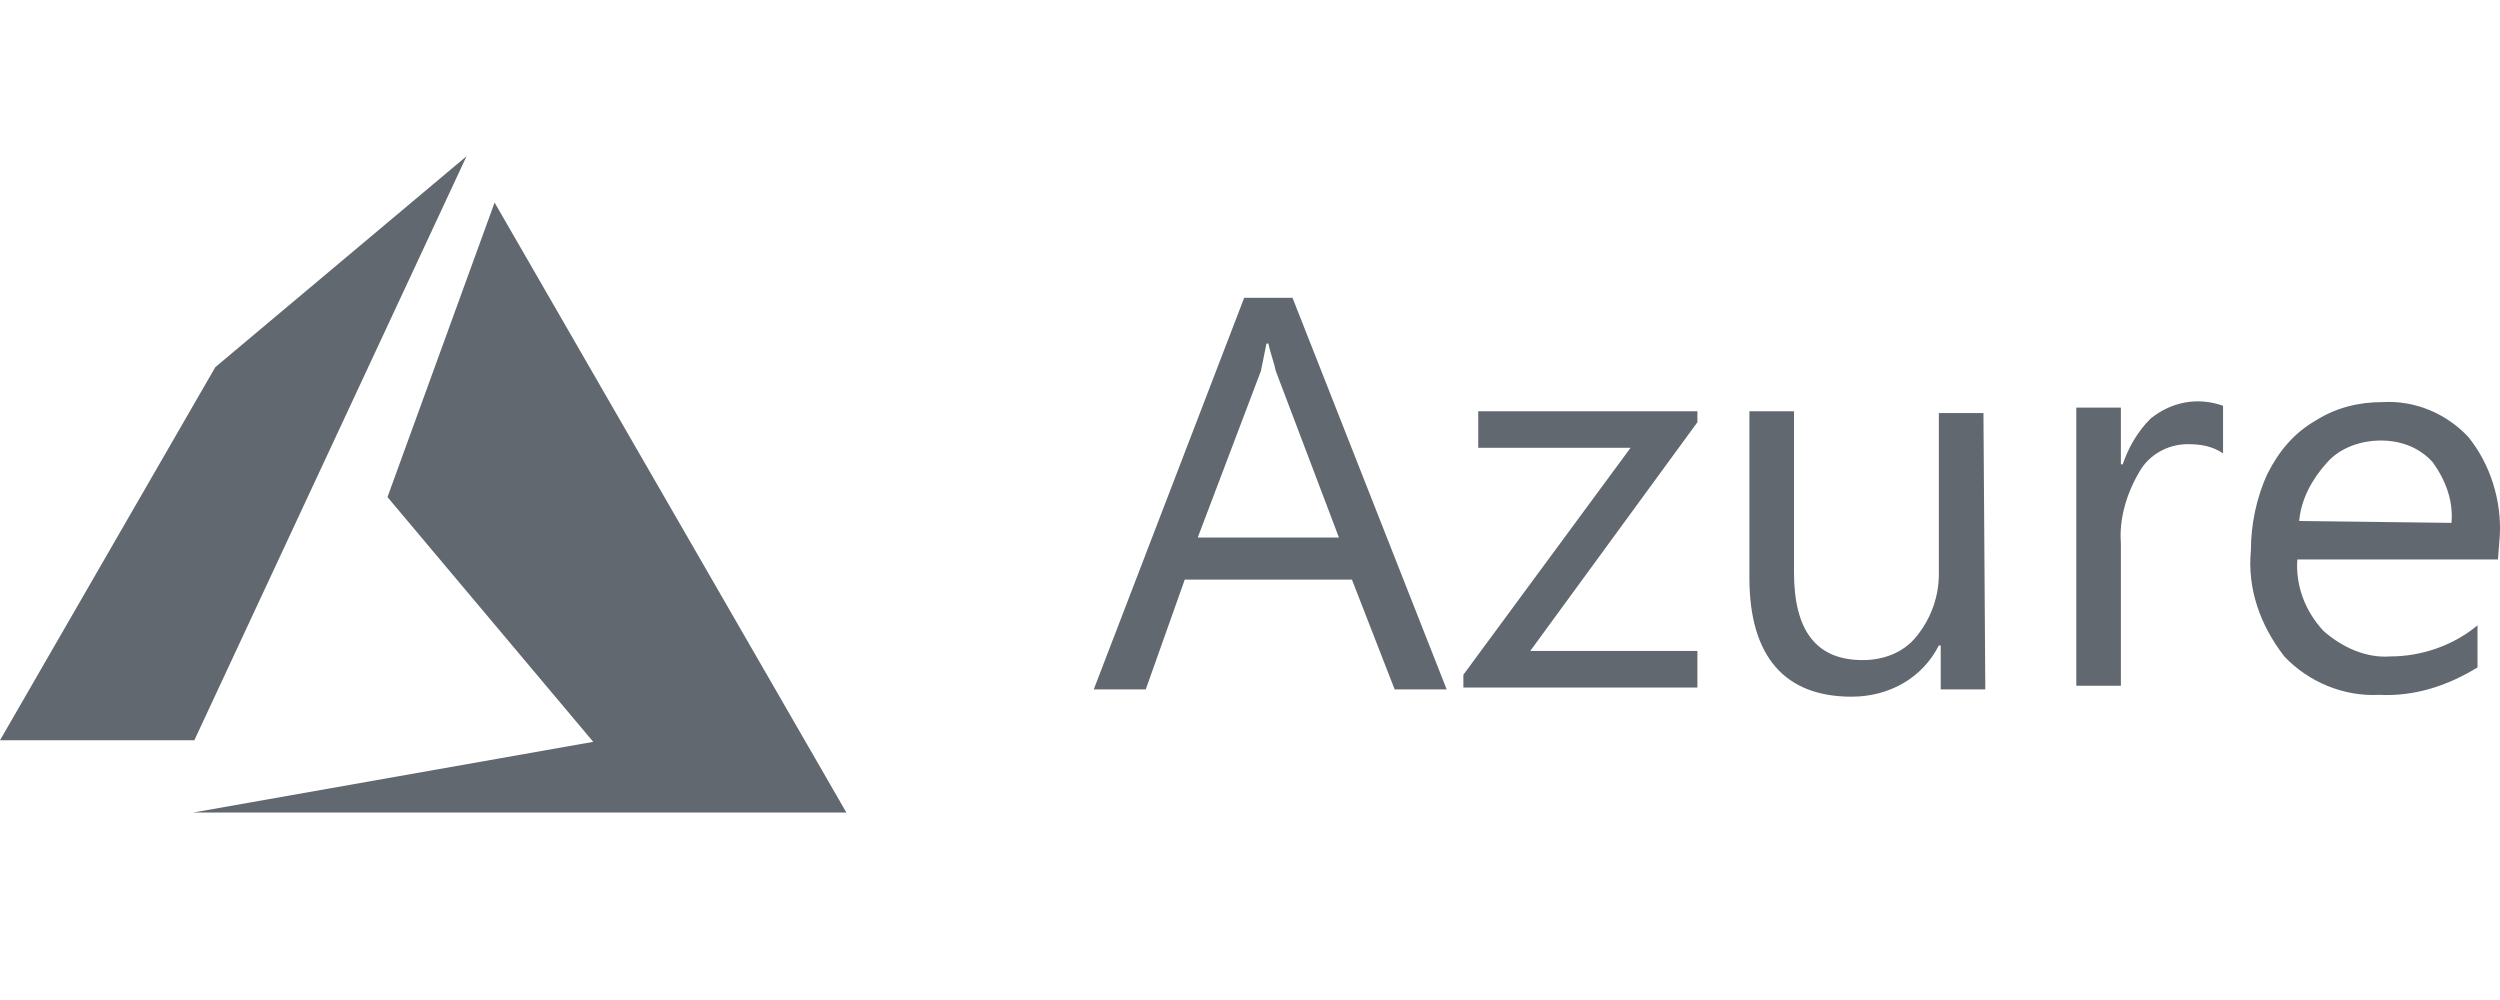
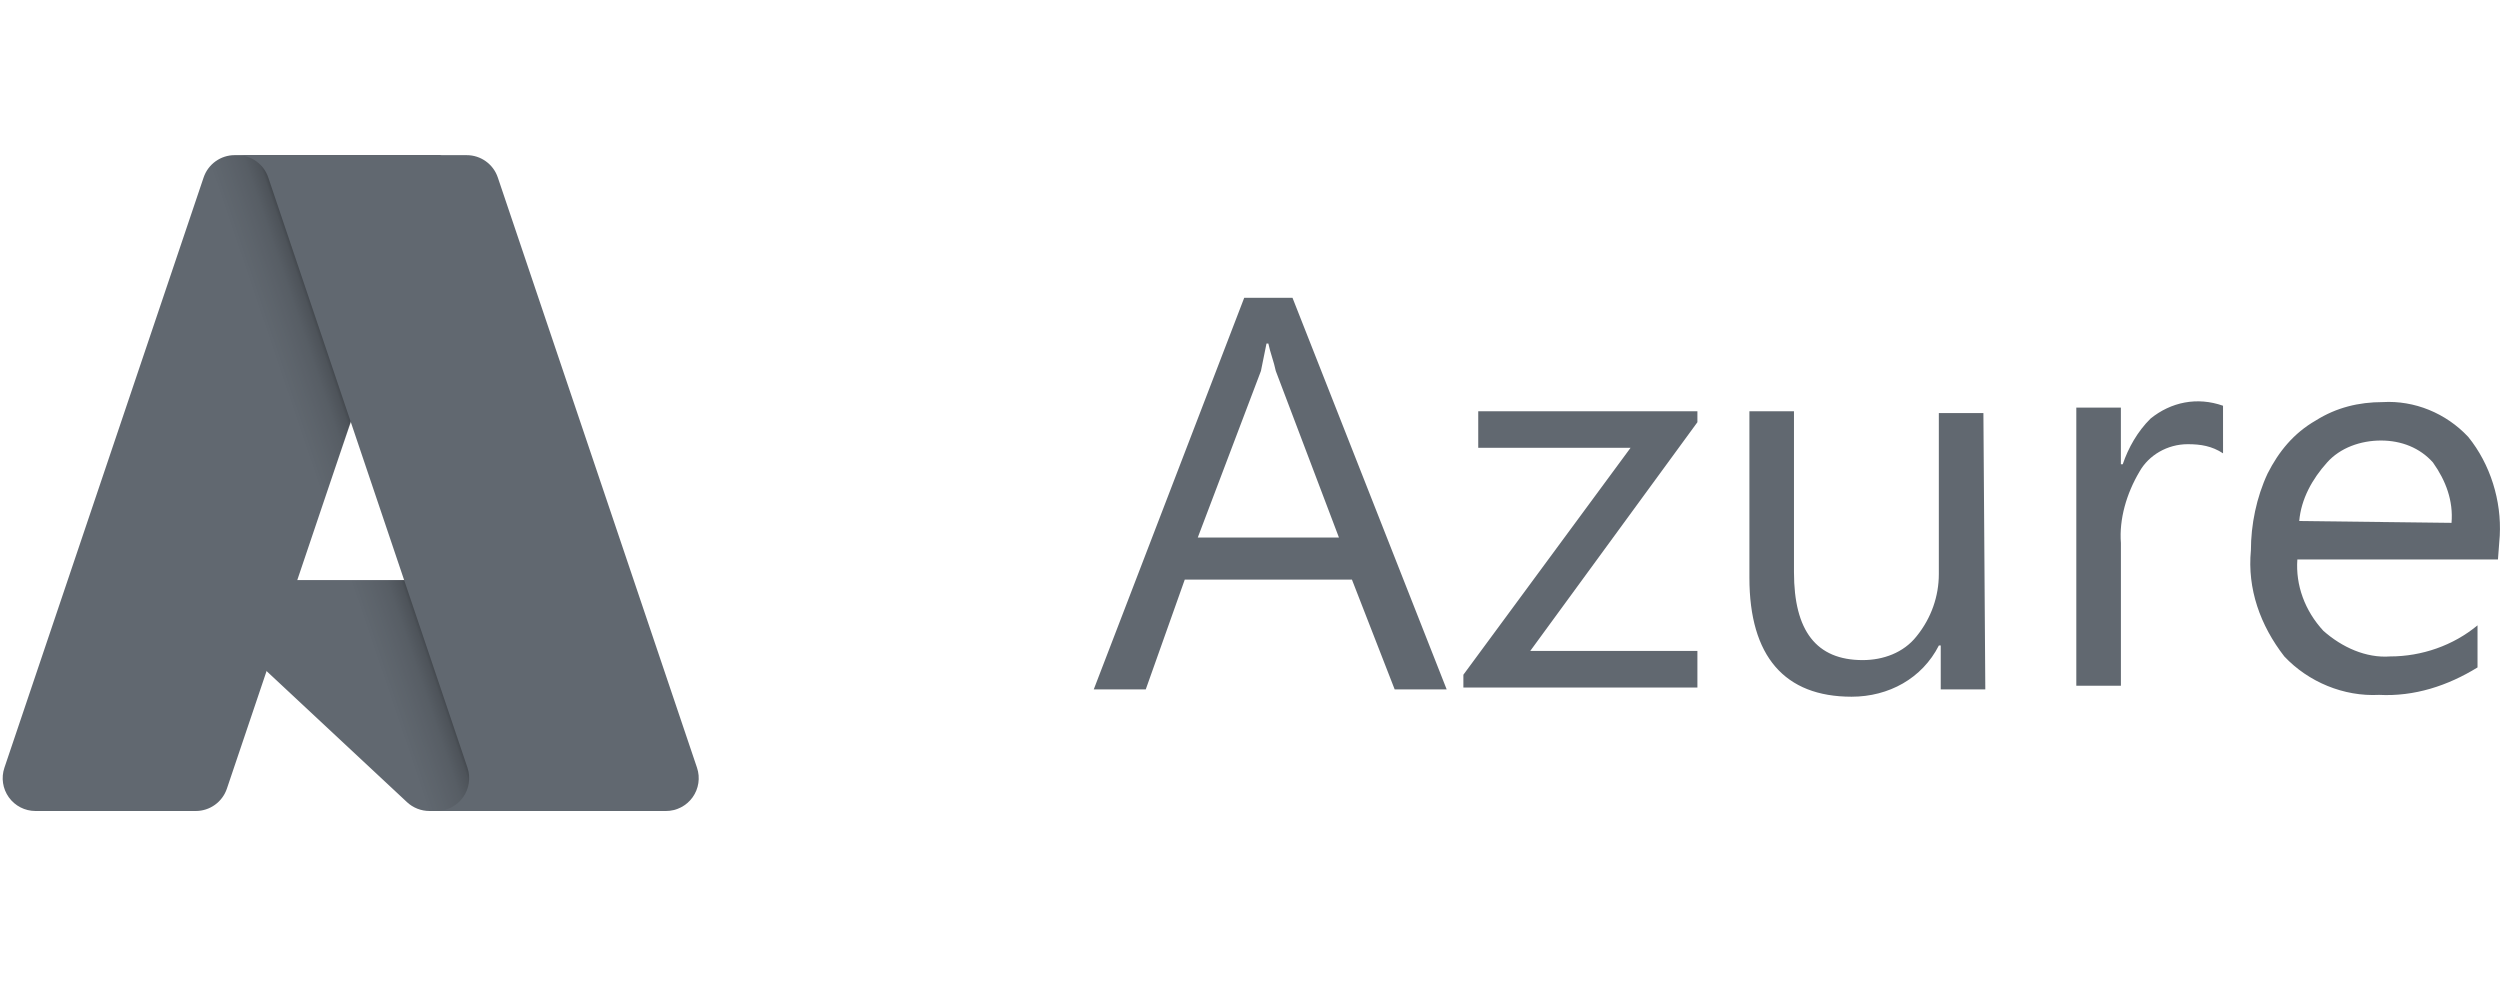
- <svg xmlns="http://www.w3.org/2000/svg" width="105px" height="42px" viewBox="0 0 105 42" version="1.1">
-   <g id="Symbols" stroke="none" stroke-width="1" fill="none" fill-rule="evenodd">
-     <g id="Provider/Azure/azure-42" fill="#616870">
-       <path d="M16.274,20.877 L20.773,8.508 L35.547,34.125 L8.12,34.125 L24.916,31.157 L16.274,20.877 Z M9.043,15.42 L19.595,6.562 L8.152,31.112 L8.152,31.091 L0,31.091 L9.043,15.42 Z M104.914,23.497 L96.488,23.497 C96.41,24.573 96.8,25.649 97.581,26.494 C98.361,27.186 99.375,27.647 100.389,27.57 C101.715,27.57 103.041,27.109 104.055,26.264 L104.055,28.031 C102.807,28.8 101.403,29.261 99.921,29.184 C98.439,29.261 96.957,28.646 95.942,27.57 C94.928,26.264 94.382,24.727 94.538,23.113 C94.538,22.037 94.772,20.884 95.24,19.885 C95.708,18.963 96.332,18.194 97.269,17.656 C98.127,17.118 99.063,16.888 100.077,16.888 C101.403,16.811 102.729,17.349 103.665,18.348 C104.602,19.501 105.07,21.038 104.992,22.498 L104.914,23.497 Z M102.963,21.96 C103.041,21.038 102.729,20.193 102.183,19.424 C101.637,18.809 100.857,18.502 99.999,18.502 C99.141,18.502 98.283,18.809 97.737,19.424 C97.113,20.116 96.644,20.961 96.566,21.883 L102.963,21.96 Z M93.368,19.04 C92.9,18.732 92.432,18.655 91.886,18.655 C91.028,18.655 90.248,19.117 89.858,19.808 C89.311,20.73 88.999,21.806 89.077,22.805 L89.077,28.8 L87.205,28.8 L87.205,17.118 L89.077,17.118 L89.077,19.501 L89.155,19.501 C89.389,18.809 89.78,18.118 90.326,17.58 C91.184,16.888 92.276,16.657 93.368,17.042 L93.368,19.04 Z M83.383,28.954 L81.51,28.954 L81.51,27.109 L81.432,27.109 C80.73,28.493 79.326,29.261 77.766,29.261 C74.957,29.261 73.475,27.57 73.475,24.266 L73.475,17.272 L75.348,17.272 L75.348,24.035 C75.348,26.494 76.284,27.724 78.234,27.724 C79.092,27.724 79.95,27.417 80.496,26.725 C81.12,25.956 81.432,25.034 81.432,24.112 L81.432,17.349 L83.305,17.349 L83.383,28.954 Z M71.291,17.733 L64.27,27.34 L71.291,27.34 L71.291,28.877 L61.462,28.877 L61.462,28.339 L68.483,18.809 L62.086,18.809 L62.086,17.272 L71.291,17.272 L71.291,17.733 Z M60.76,28.954 L58.575,28.954 L56.781,24.343 L49.76,24.343 L48.122,28.954 L45.938,28.954 L52.256,12.507 L54.285,12.507 L60.76,28.954 Z M56.235,22.575 L53.583,15.581 C53.505,15.197 53.349,14.813 53.271,14.429 L53.192,14.429 L52.958,15.581 L50.306,22.575 L56.235,22.575 Z" id="Combined-Shape" />
+ <svg xmlns="http://www.w3.org/2000/svg" xmlns:xlink="http://www.w3.org/1999/xlink" id="svg2844" version="1.1" viewBox="0 0 105 42" height="42px" width="105px">
+   <defs id="defs2848">
+     <linearGradient id="e399c19f-b68f-429d-b176-18c2117ff73c" x1="-1032.172" x2="-1059.213" y1="145.312" y2="65.426" gradientTransform="matrix(1,0,0,-1,1075,158)" gradientUnits="userSpaceOnUse">
+       <stop offset="0" stop-color="#545454" id="stop3413" />
+       <stop offset="1" stop-color="#6C6C6C" id="stop3415" />
+     </linearGradient>
+     <linearGradient id="ac2a6fc2-ca48-4327-9a3c-d4dcc3256e15" x1="-1023.725" x2="-1029.98" y1="108.083" y2="105.968" gradientTransform="matrix(1,0,0,-1,1075,158)" gradientUnits="userSpaceOnUse">
+       <stop offset="0" stop-opacity=".3" id="stop3418" />
+       <stop offset=".071" stop-opacity=".2" id="stop3420" />
+       <stop offset=".321" stop-opacity=".1" id="stop3422" />
+       <stop offset=".623" stop-opacity=".05" id="stop3424" />
+       <stop offset="1" stop-opacity="0" id="stop3426" />
+     </linearGradient>
+     <linearGradient id="a7fee970-a784-4bb1-af8d-63d18e5f7db9" x1="-1027.165" x2="-997.482" y1="147.642" y2="68.561" gradientTransform="matrix(1,0,0,-1,1075,158)" gradientUnits="userSpaceOnUse">
+       <stop offset="0" stop-color="#BDBDBD" id="stop3429" />
+       <stop offset="1" stop-color="#949494" id="stop3431" />
+     </linearGradient>
+     <linearGradient id="e399c19f-b68f-429d-b176-18c2117ff73c-2" x1="-1032.172" x2="-1059.213" y1="145.312" y2="65.426" gradientTransform="matrix(1,0,0,-1,1075,158)" gradientUnits="userSpaceOnUse">
+       <stop offset="0" stop-color="#616870" id="stop3468" />
+       <stop offset="1" stop-color="#616870" id="stop3470" />
+     </linearGradient>
+     <linearGradient id="a7fee970-a784-4bb1-af8d-63d18e5f7db9-0" x1="-1027.165" x2="-997.482" y1="147.642" y2="68.561" gradientTransform="matrix(1,0,0,-1,1075,158)" gradientUnits="userSpaceOnUse">
+       <stop offset="0" stop-color="#616870" id="stop3484" />
+       <stop offset="1" stop-color="#616870" id="stop3486" />
+     </linearGradient>
+     <linearGradient y2="105.968" x2="-1029.98" y1="108.083" x1="-1023.725" gradientTransform="matrix(1,0,0,-1,1075,158)" gradientUnits="userSpaceOnUse" id="linearGradient3517" xlink:href="#ac2a6fc2-ca48-4327-9a3c-d4dcc3256e15" />
+   </defs>
+   <g fill-rule="evenodd" fill="none" stroke-width="1" stroke="none" id="Symbols">
+     <g fill="#616870" id="Provider/Azure/azure-42">
+       <path id="Combined-Shape" d="m 104.914,23.497 h -8.425 c -0.078,1.076 0.312,2.152 1.092,2.997 0.78,0.692 1.794,1.153 2.808,1.076 1.326,0 2.652,-0.461 3.667,-1.306 v 1.768 c -1.248,0.769 -2.652,1.23 -4.135,1.153 -1.482,0.077 -2.964,-0.538 -3.979,-1.614 -1.014,-1.306 -1.56,-2.844 -1.404,-4.457 0,-1.076 0.234,-2.229 0.702,-3.228 0.468,-0.922 1.092,-1.691 2.028,-2.229 0.858,-0.538 1.794,-0.769 2.808,-0.769 1.326,-0.077 2.652,0.461 3.588,1.46 0.936,1.153 1.404,2.69 1.326,4.15 z m -1.95,-1.537 c 0.078,-0.922 -0.234,-1.768 -0.78,-2.536 -0.546,-0.615 -1.326,-0.922 -2.184,-0.922 -0.858,0 -1.716,0.307 -2.262,0.922 -0.624,0.692 -1.092,1.537 -1.17,2.459 z M 93.368,19.04 c -0.468,-0.307 -0.936,-0.384 -1.482,-0.384 -0.858,0 -1.638,0.461 -2.028,1.153 -0.546,0.922 -0.858,1.998 -0.78,2.997 v 5.994 H 87.205 V 17.118 h 1.872 v 2.382 h 0.078 c 0.234,-0.692 0.624,-1.383 1.17,-1.921 0.858,-0.692 1.95,-0.922 3.042,-0.538 z m -9.985,9.914 h -1.872 v -1.844 h -0.078 c -0.702,1.383 -2.106,2.152 -3.667,2.152 -2.808,0 -4.291,-1.691 -4.291,-4.995 V 17.272 h 1.872 v 6.763 c 0,2.459 0.936,3.689 2.886,3.689 0.858,0 1.716,-0.307 2.262,-0.999 0.624,-0.769 0.936,-1.691 0.936,-2.613 v -6.763 h 1.872 z M 71.291,17.733 64.27,27.34 h 7.021 v 1.537 h -9.829 v -0.538 l 7.021,-9.53 H 62.086 V 17.272 h 9.205 z M 60.76,28.954 h -2.184 L 56.781,24.343 H 49.76 L 48.122,28.954 h -2.184 l 6.319,-16.446 h 2.028 z M 56.235,22.575 53.583,15.581 c -0.078,-0.384 -0.234,-0.769 -0.312,-1.153 h -0.078 l -0.234,1.153 -2.652,6.994 z" />
    </g>
  </g>
+   <g transform="matrix(0.3322285,0,0,0.3322285,-1.217182,4.342406)" id="g3515">
+     <path fill="url(#e399c19f-b68f-429d-b176-18c2117ff73c)" d="m 33.338,6.544 h 26.038 l -27.03,80.087 a 4.152,4.152 0 0 1 -3.933,2.824 H 8.149 A 4.145,4.145 0 0 1 4.221,83.985 L 29.404,9.368 a 4.152,4.152 0 0 1 3.934,-2.825 z" id="path3491" style="fill:url(#e399c19f-b68f-429d-b176-18c2117ff73c-2)" />
+     <path fill="#616870" d="M 71.175,60.261 H 29.885 A 1.911,1.911 0 0 0 28.58,63.57 l 26.532,24.764 a 4.171,4.171 0 0 0 2.846,1.121 h 23.38 z" id="path3493" />
+     <path style="fill:url(#linearGradient3517)" fill="url(#ac2a6fc2-ca48-4327-9a3c-d4dcc3256e15)" d="M 33.338,6.544 A 4.118,4.118 0 0 0 29.395,9.423 L 4.252,83.917 a 4.14,4.14 0 0 0 3.908,5.538 h 20.787 a 4.443,4.443 0 0 0 3.41,-2.9 l 5.014,-14.777 17.91,16.705 a 4.237,4.237 0 0 0 2.666,0.972 H 81.24 L 71.024,60.261 41.243,60.268 59.47,6.544 Z" id="path3495" />
+     <path fill="url(#a7fee970-a784-4bb1-af8d-63d18e5f7db9)" d="M 66.595,9.364 A 4.145,4.145 0 0 0 62.667,6.544 H 33.648 a 4.146,4.146 0 0 1 3.928,2.82 l 25.184,74.62 a 4.146,4.146 0 0 1 -3.928,5.472 h 29.02 a 4.146,4.146 0 0 0 3.927,-5.472 z" id="path3497" style="fill:url(#a7fee970-a784-4bb1-af8d-63d18e5f7db9-0)" />
+   </g>
</svg>
